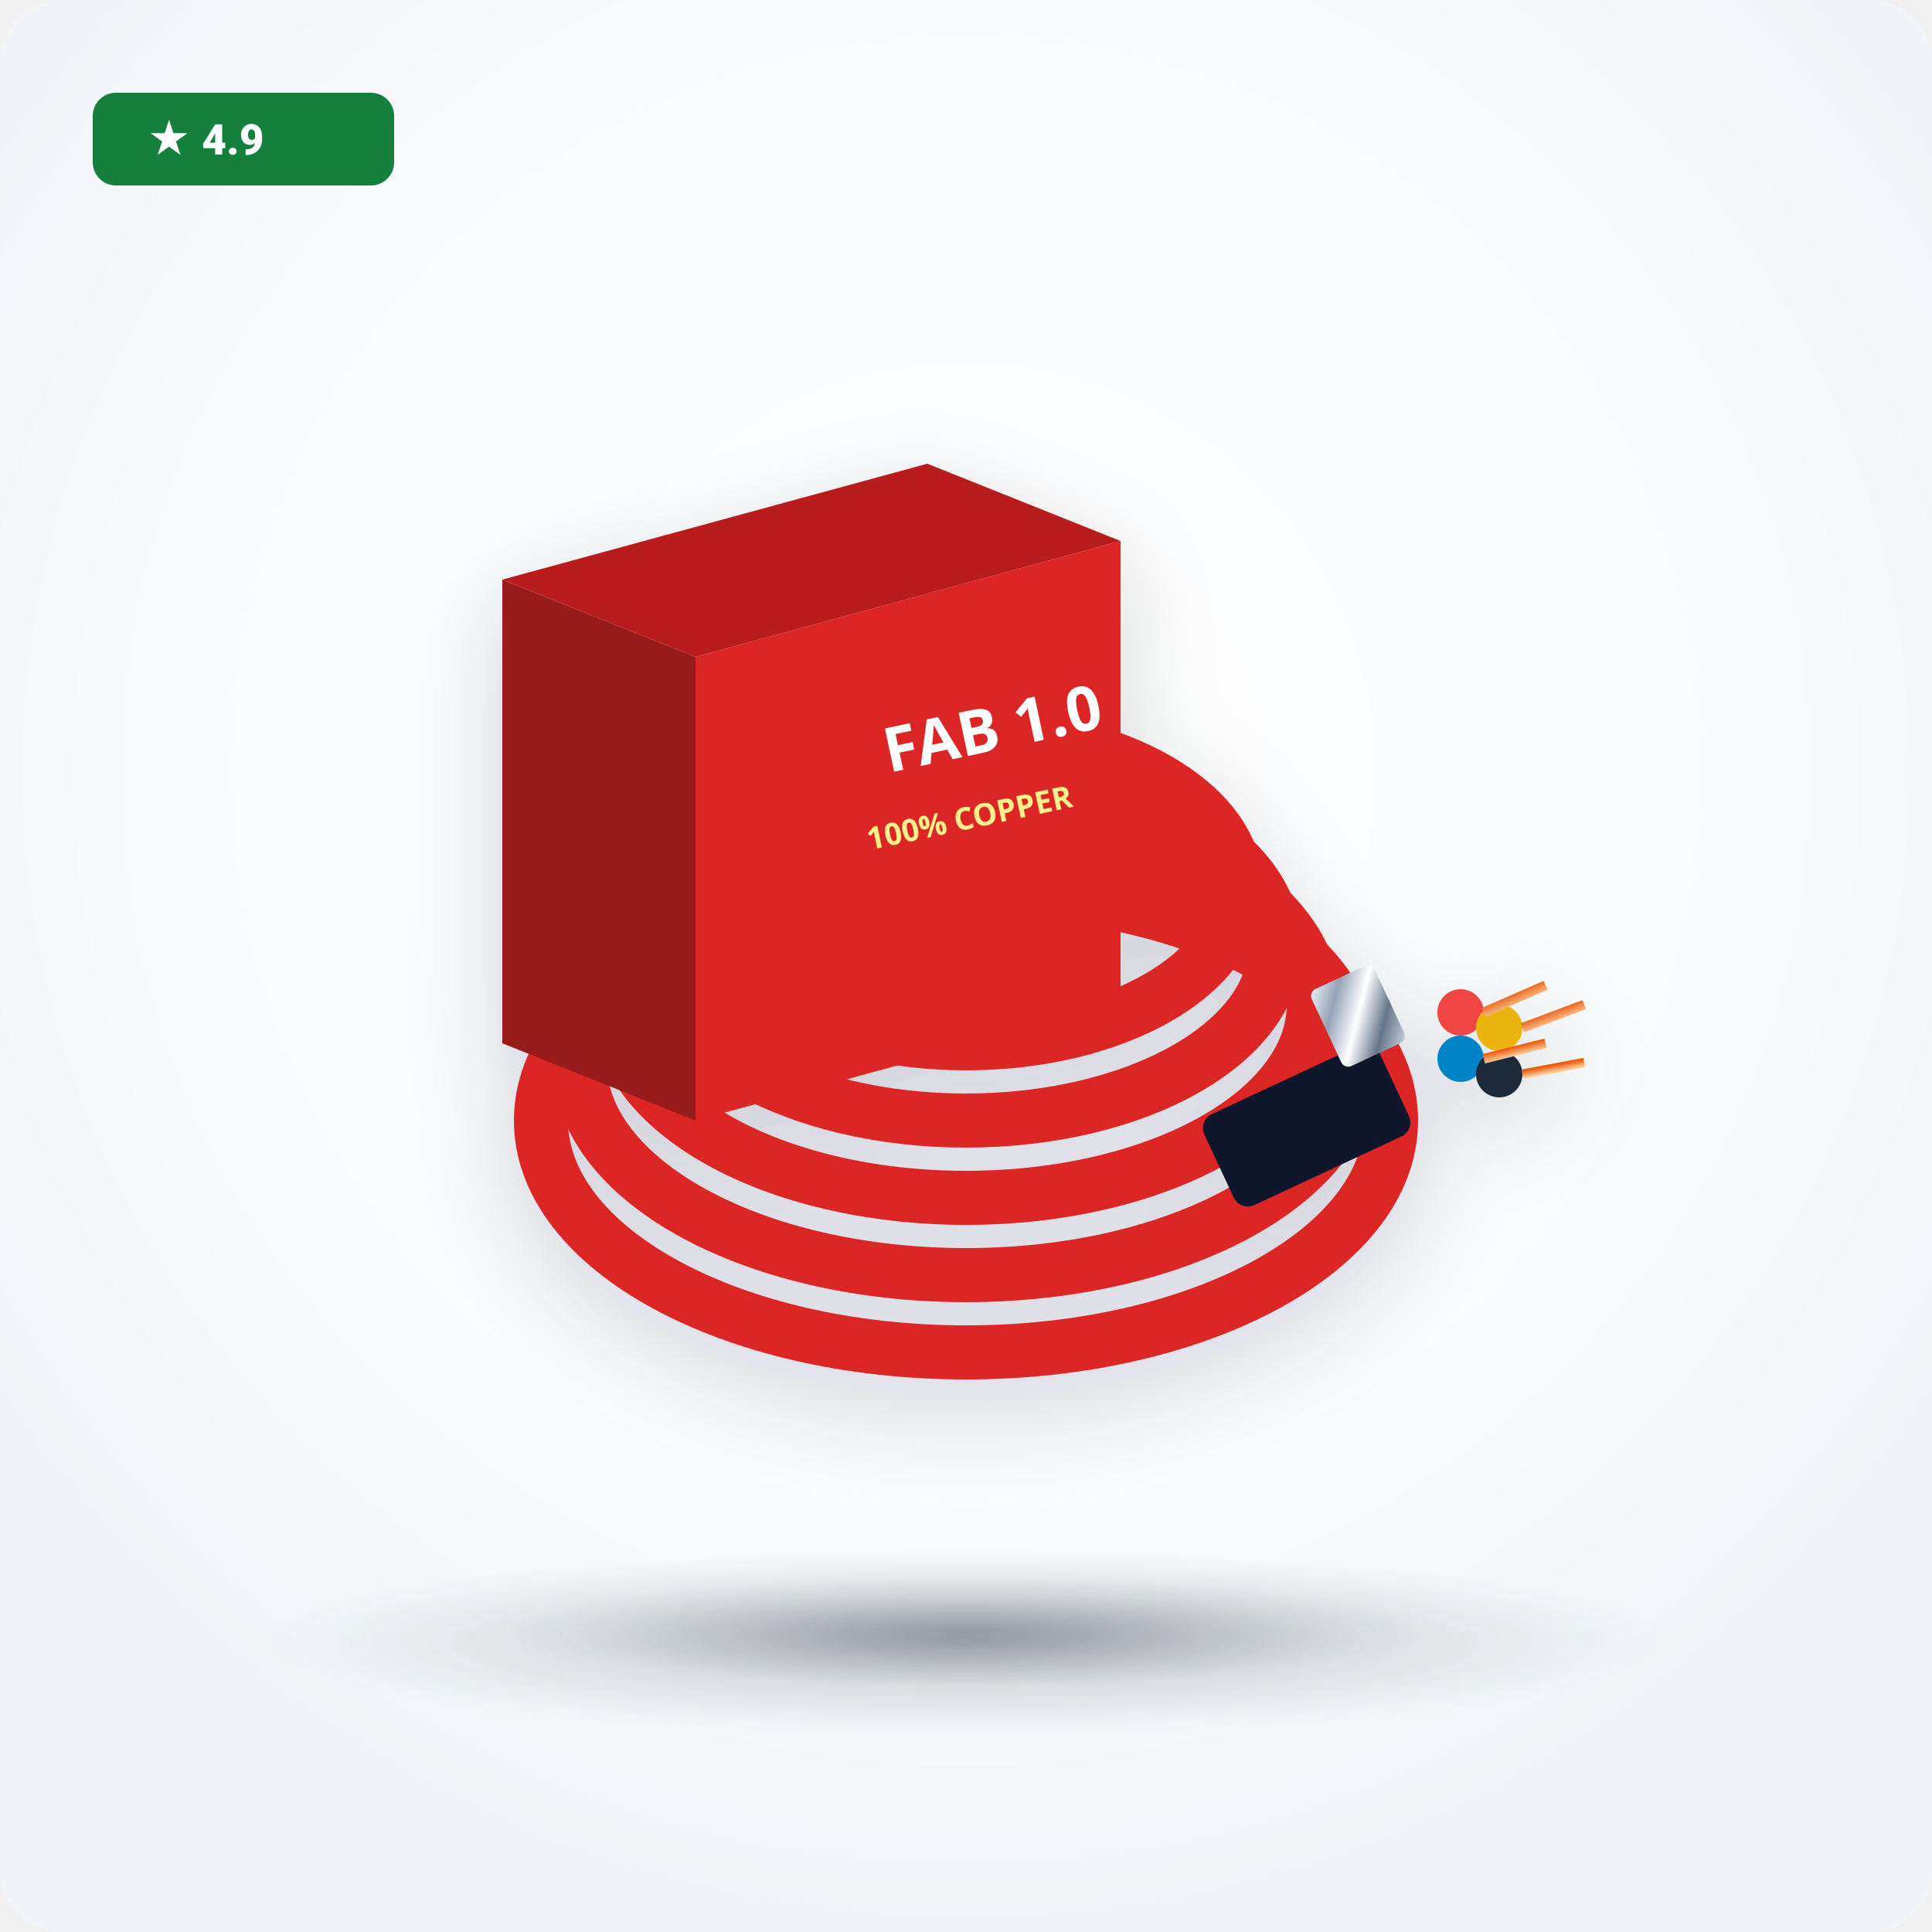
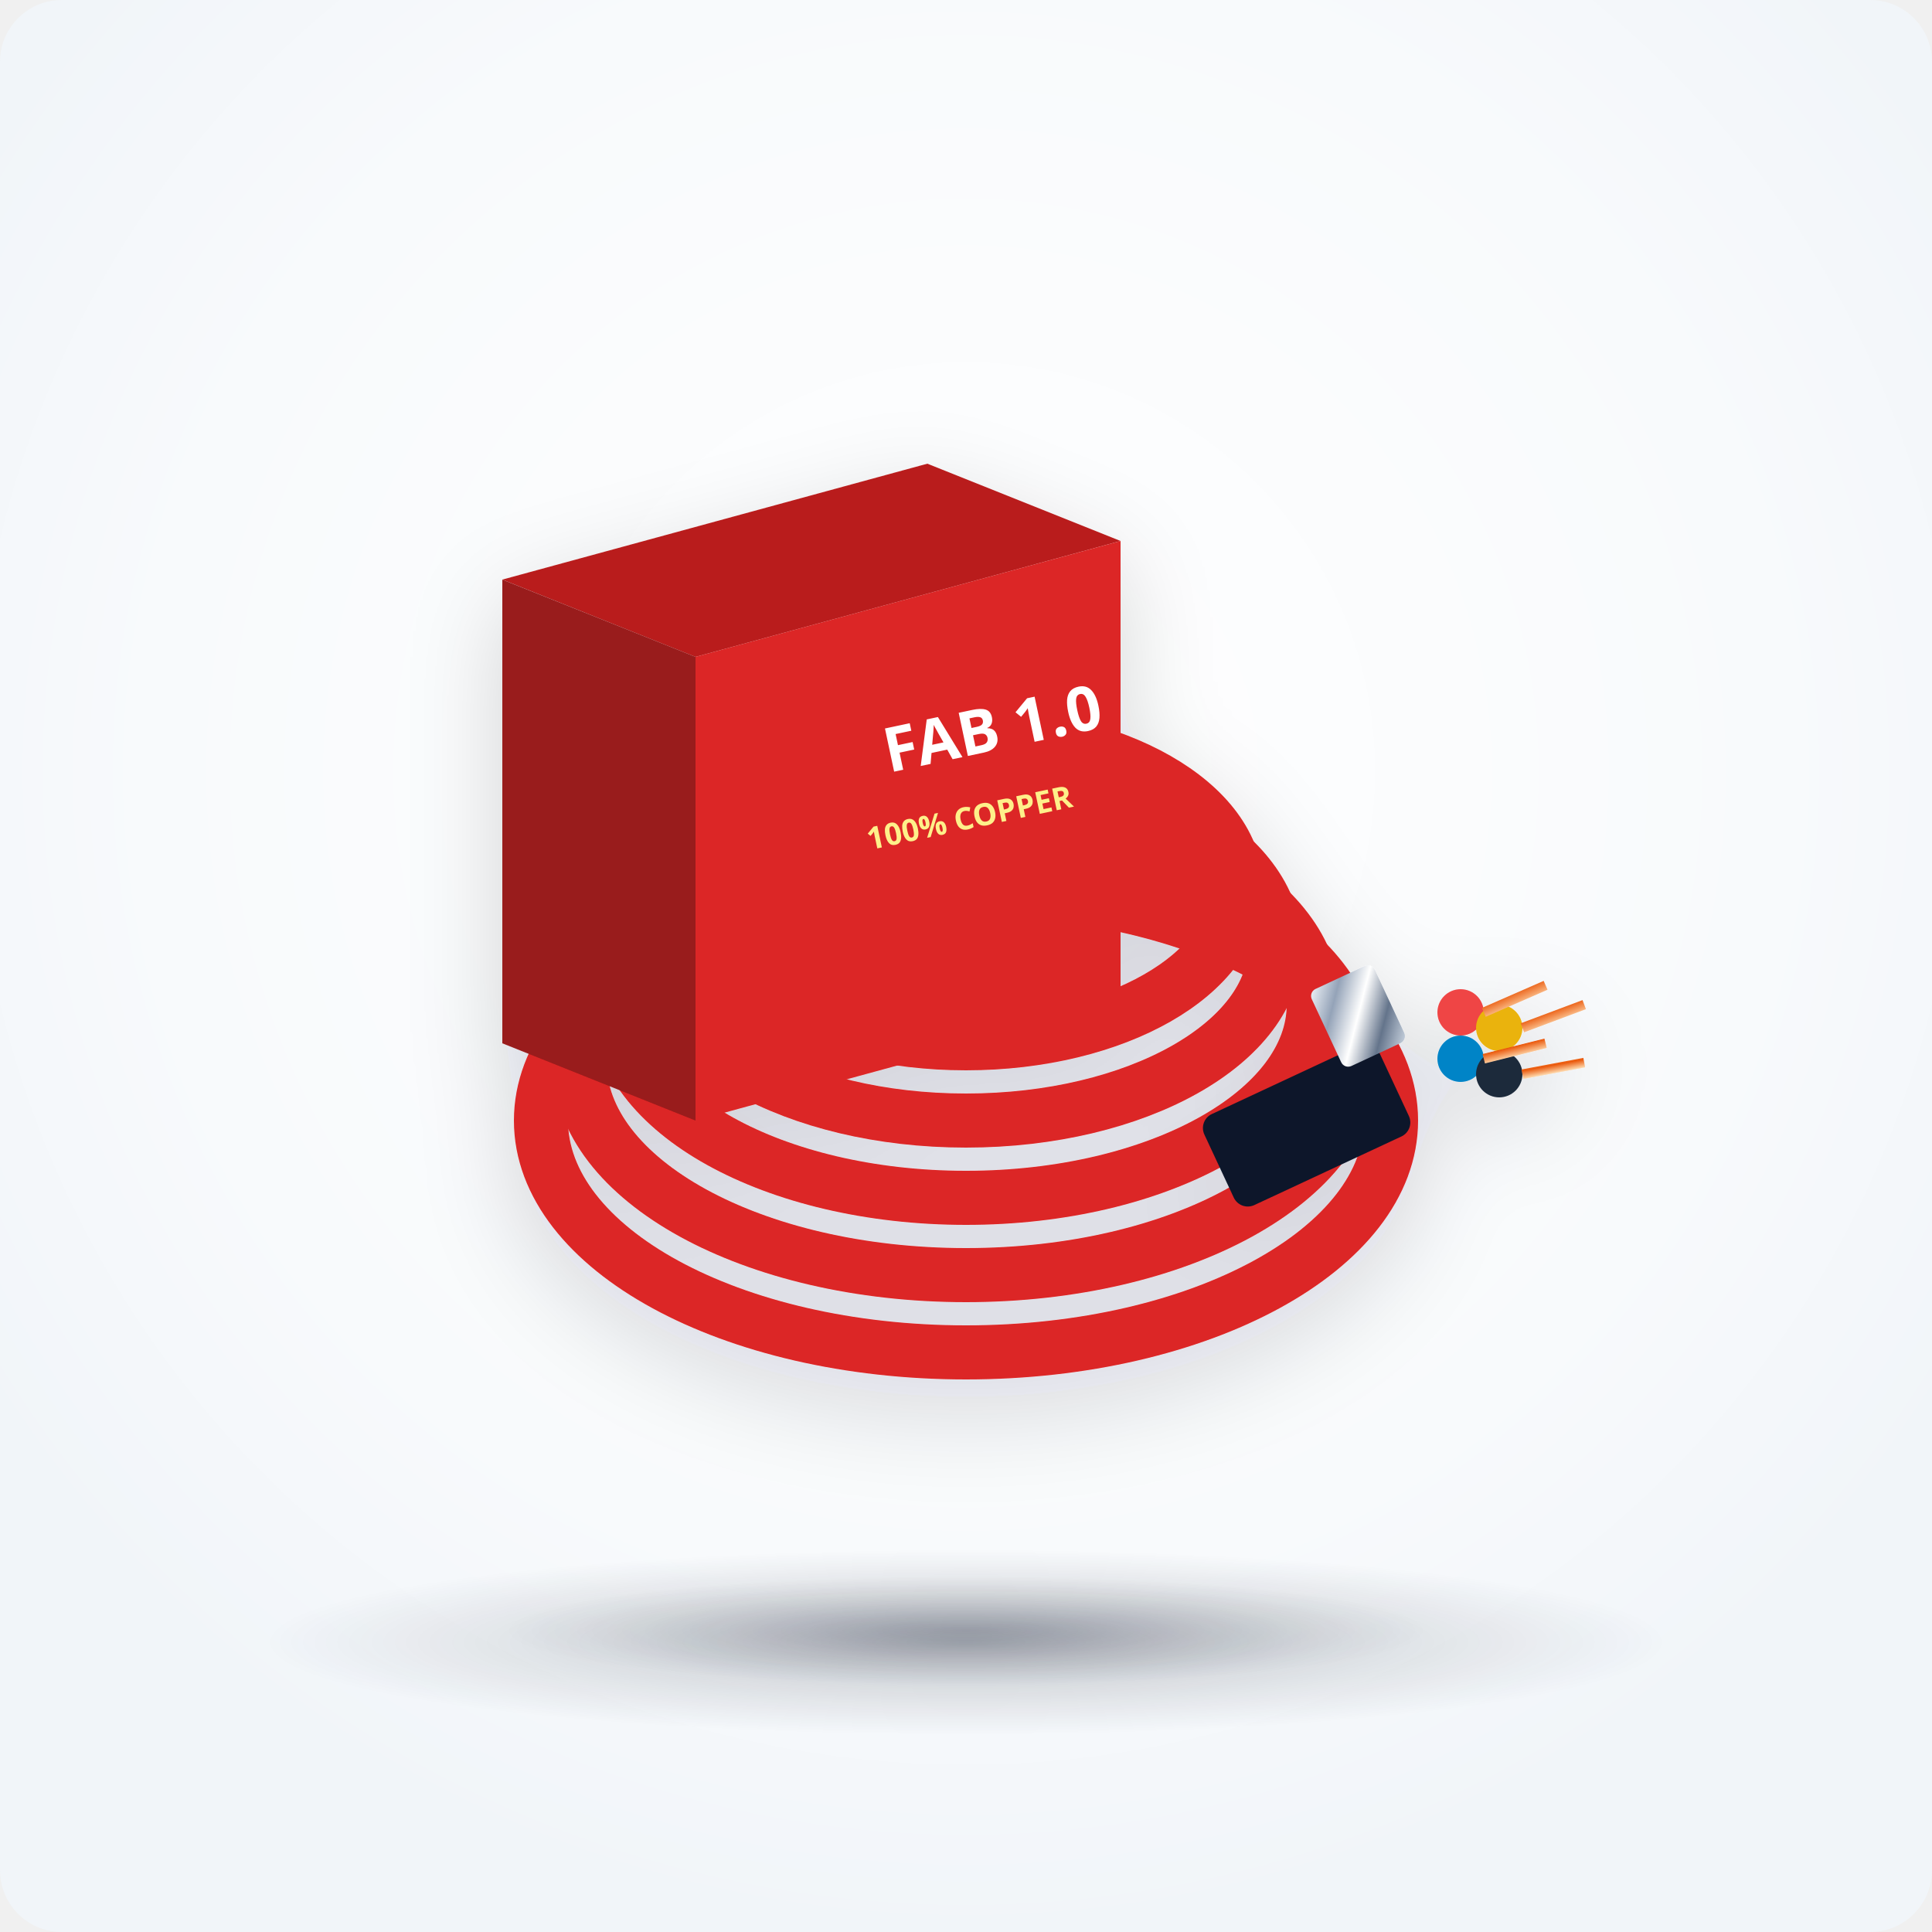
<svg xmlns="http://www.w3.org/2000/svg" viewBox="0 0 500 500" width="500" height="500">
  <defs>
    <radialGradient id="studioBg" cx="50%" cy="40%" r="60%">
      <stop offset="0%" stop-color="#ffffff" />
      <stop offset="70%" stop-color="#f8fafc" />
      <stop offset="100%" stop-color="#f1f5f9" />
    </radialGradient>
    <radialGradient id="contactShadow" cx="50%" cy="50%" r="50%">
      <stop offset="0%" stop-color="rgba(15, 23, 42, 0.28)" />
      <stop offset="50%" stop-color="rgba(15, 23, 42, 0.12)" />
      <stop offset="100%" stop-color="rgba(15, 23, 42, 0)" />
    </radialGradient>
    <linearGradient id="chromeGrad" x1="0%" y1="0%" x2="100%" y2="100%">
      <stop offset="0%" stop-color="#f1f5f9" />
      <stop offset="25%" stop-color="#94a3b8" />
      <stop offset="50%" stop-color="#ffffff" />
      <stop offset="75%" stop-color="#64748b" />
      <stop offset="100%" stop-color="#cbd5e1" />
    </linearGradient>
    <linearGradient id="copperGrad" x1="0%" y1="0%" x2="100%" y2="100%">
      <stop offset="0%" stop-color="#fdba74" />
      <stop offset="35%" stop-color="#ea580c" />
      <stop offset="70%" stop-color="#fed7aa" />
      <stop offset="100%" stop-color="#c2410c" />
    </linearGradient>
    <linearGradient id="darkMetal" x1="0%" y1="0%" x2="0%" y2="100%">
      <stop offset="0%" stop-color="#475569" />
      <stop offset="50%" stop-color="#1e293b" />
      <stop offset="100%" stop-color="#0f172a" />
    </linearGradient>
    <linearGradient id="toolBlue" x1="0%" y1="0%" x2="100%" y2="100%">
      <stop offset="0%" stop-color="#38bdf8" />
      <stop offset="40%" stop-color="#0284c7" />
      <stop offset="100%" stop-color="#0369a1" />
    </linearGradient>
    <linearGradient id="safetyOrange" x1="0%" y1="0%" x2="100%" y2="100%">
      <stop offset="0%" stop-color="#fb923c" />
      <stop offset="50%" stop-color="#ea580c" />
      <stop offset="100%" stop-color="#c2410c" />
    </linearGradient>
    <linearGradient id="dangerRed" x1="0%" y1="0%" x2="100%" y2="100%">
      <stop offset="0%" stop-color="#f87171" />
      <stop offset="50%" stop-color="#dc2626" />
      <stop offset="100%" stop-color="#991b1b" />
    </linearGradient>
    <linearGradient id="cautionYellow" x1="0%" y1="0%" x2="100%" y2="100%">
      <stop offset="0%" stop-color="#fde047" />
      <stop offset="40%" stop-color="#eab308" />
      <stop offset="100%" stop-color="#ca8a04" />
    </linearGradient>
    <filter id="softGlow" x="-20%" y="-20%" width="140%" height="140%">
      <feDropShadow dx="0" dy="8" stdDeviation="12" flood-color="#0f172a" flood-opacity="0.16" />
    </filter>
  </defs>
  <rect width="500" height="500" rx="16" fill="url(#studioBg)" />
  <ellipse cx="250" cy="425" rx="180" ry="24" fill="url(#contactShadow)" />
  <ellipse cx="250" cy="422" rx="120" ry="14" fill="url(#contactShadow)" opacity="0.8" />
  <g filter="url(#softGlow)">
    <g transform="translate(100, 70)">
      <g fill="none" stroke="#dc2626" stroke-width="14" stroke-linecap="round">
        <ellipse cx="150" cy="220" rx="110" ry="60" />
        <ellipse cx="150" cy="205" rx="100" ry="55" />
        <ellipse cx="150" cy="190" rx="90" ry="50" />
        <ellipse cx="150" cy="175" rx="80" ry="45" />
        <ellipse cx="150" cy="160" rx="70" ry="40" />
      </g>
      <g transform="translate(20, 20)">
        <polygon points="10,60 120,30 170,50 60,80" fill="#b91c1c" />
        <polygon points="10,60 60,80 60,200 10,180" fill="#991b1b" />
        <polygon points="60,80 170,50 170,170 60,200" fill="#dc2626" />
        <text x="110" y="110" font-family="sans-serif" font-size="16" font-weight="900" fill="#ffffff" transform="rotate(-12 110 110)">FAB 1.0</text>
        <text x="105" y="130" font-family="sans-serif" font-size="8" font-weight="700" fill="#fef08a" transform="rotate(-12 105 130)">100% COPPER</text>
      </g>
      <g transform="translate(210, 220)">
        <rect x="0" y="0" width="50" height="26" rx="4" fill="#0f172a" transform="rotate(-25)" />
        <rect x="40" y="-18" width="18" height="22" rx="2" fill="url(#chromeGrad)" transform="rotate(-25)" />
        <circle cx="68" cy="-28" r="6" fill="#ef4444" />
        <circle cx="78" cy="-24" r="6" fill="#eab308" />
        <circle cx="68" cy="-16" r="6" fill="#0284c7" />
        <circle cx="78" cy="-12" r="6" fill="#1e293b" />
        <g stroke="url(#copperGrad)" stroke-width="2.5">
          <line x1="74" y1="-28" x2="90" y2="-35" />
          <line x1="84" y1="-24" x2="100" y2="-30" />
          <line x1="74" y1="-16" x2="90" y2="-20" />
          <line x1="84" y1="-12" x2="100" y2="-15" />
        </g>
      </g>
    </g>
  </g>
-   <g transform="translate(24, 24)">
-     <rect width="78" height="24" rx="6" fill="#15803d" />
-     <text x="14" y="16" font-family="-apple-system, BlinkMacSystemFont, 'Segoe UI', Roboto, sans-serif" font-size="11" font-weight="800" fill="#ffffff">★ 4.9</text>
-   </g>
</svg>
